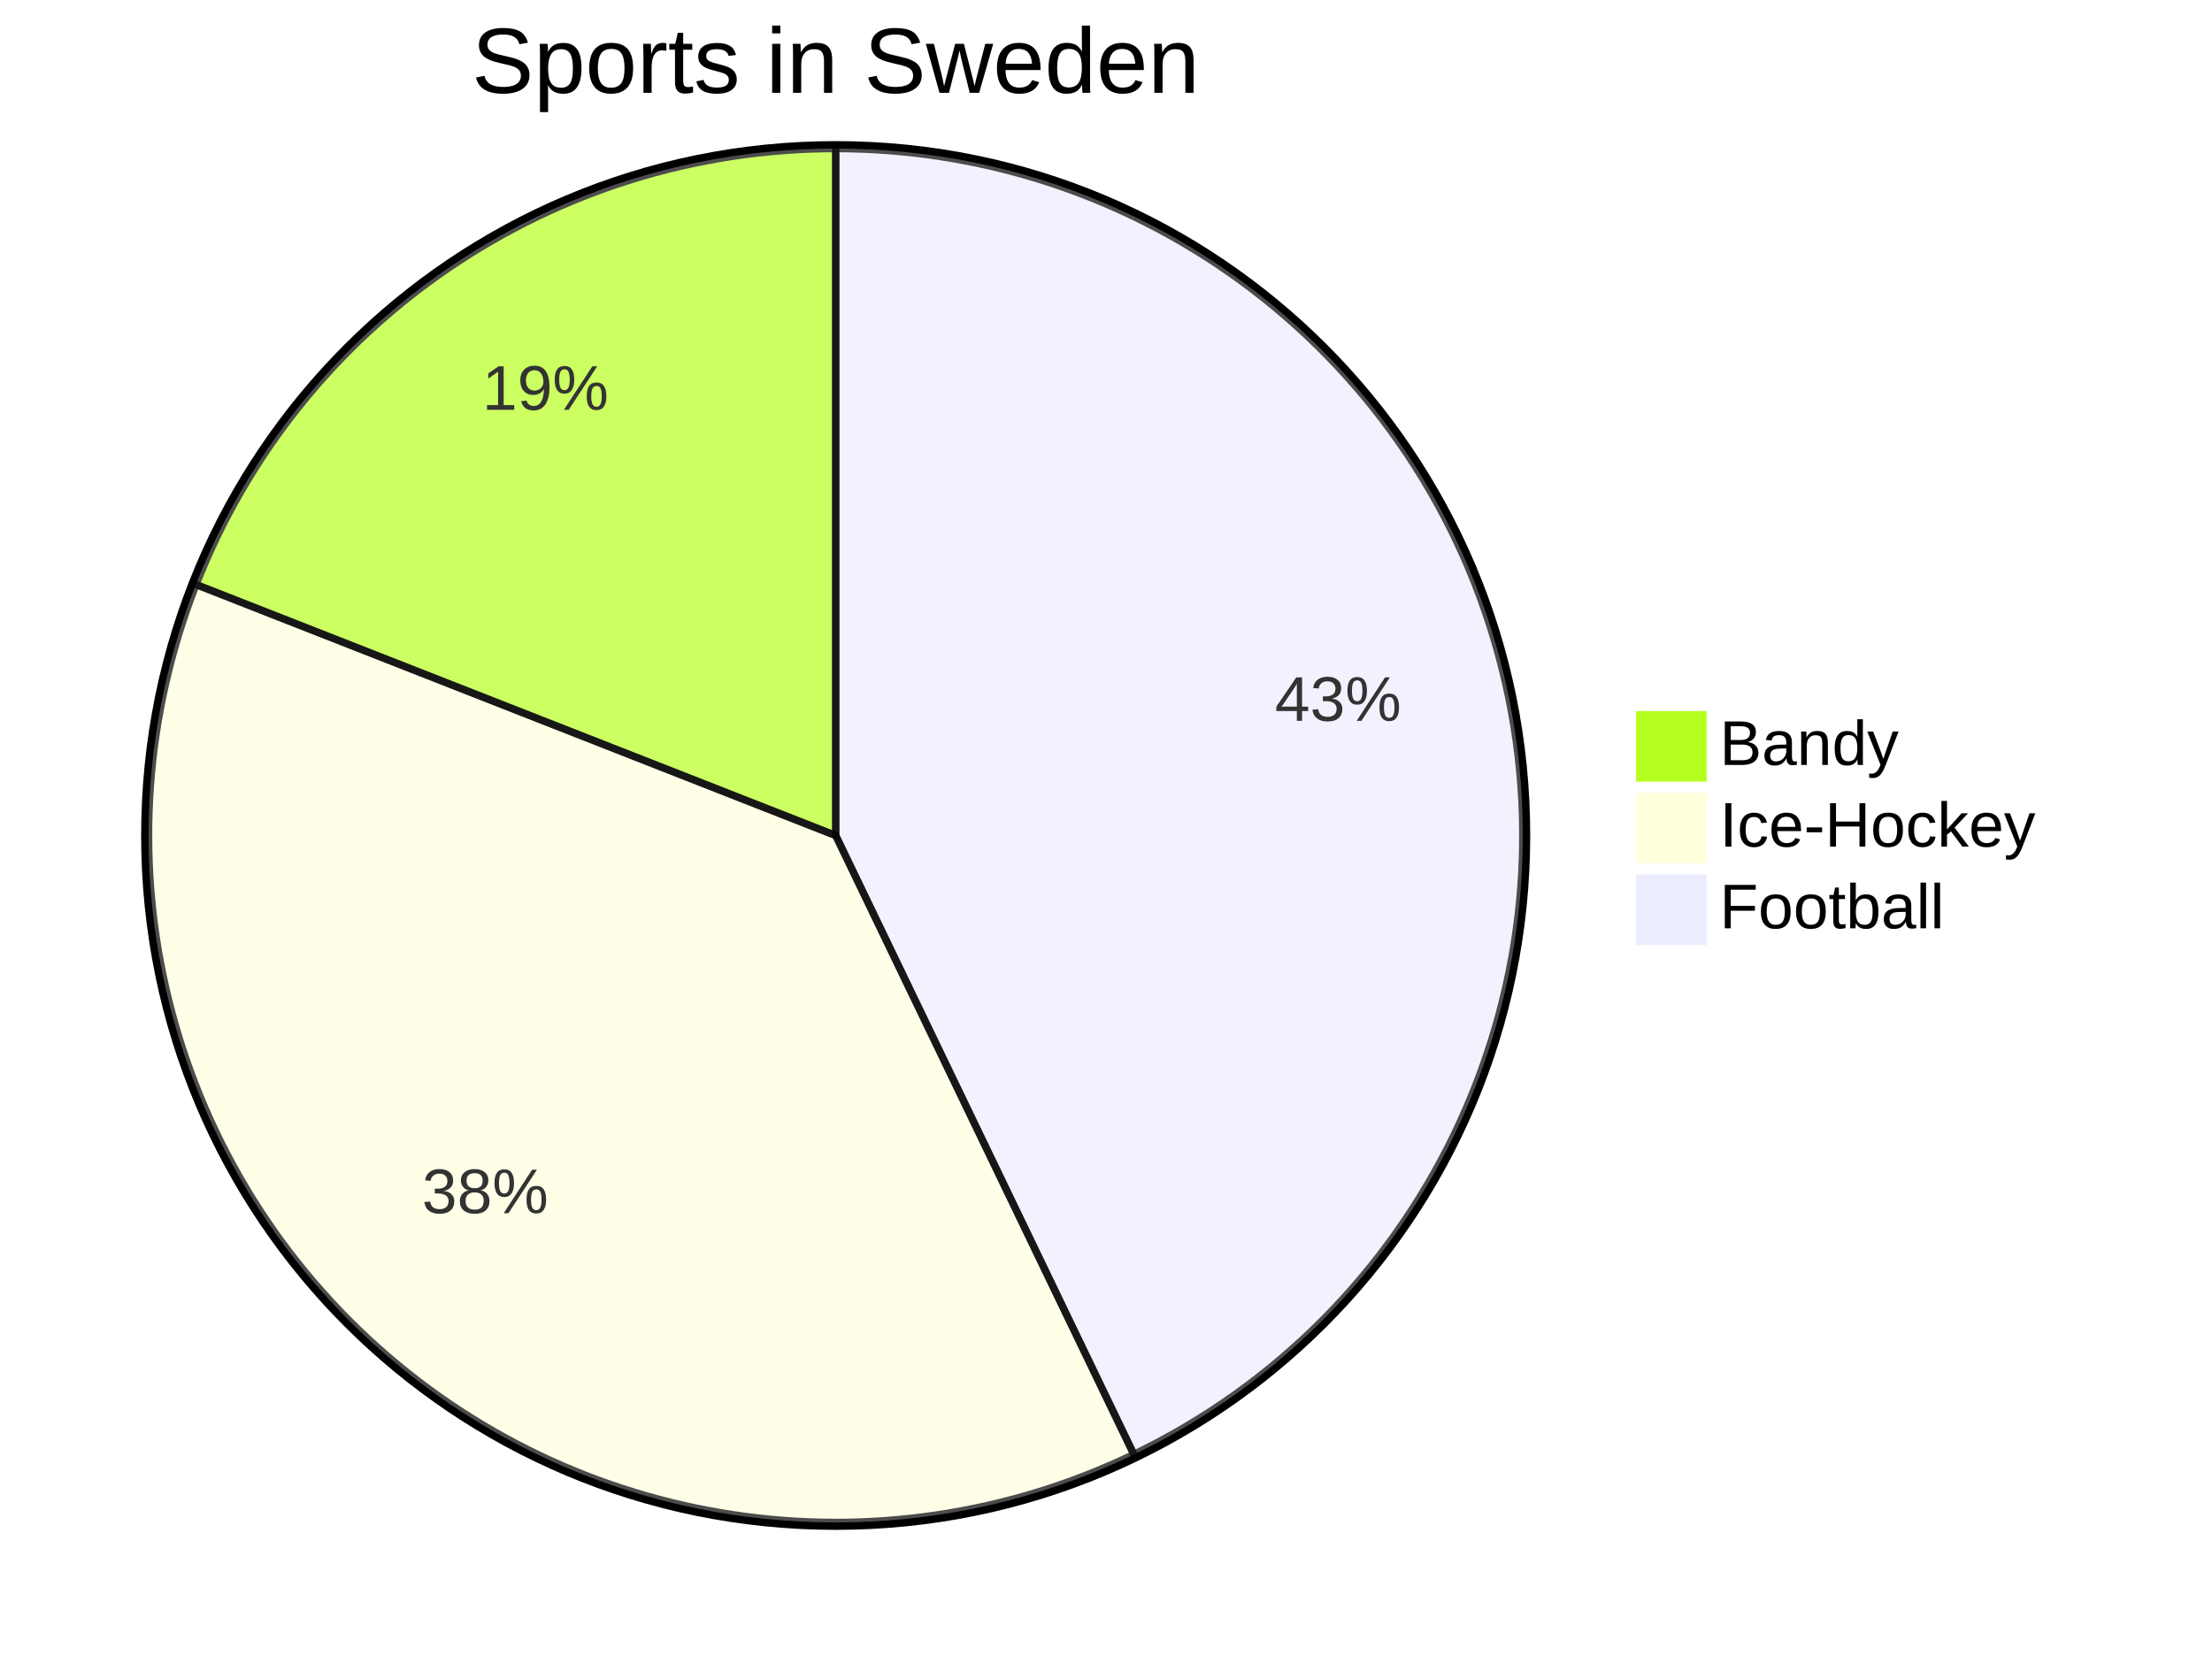
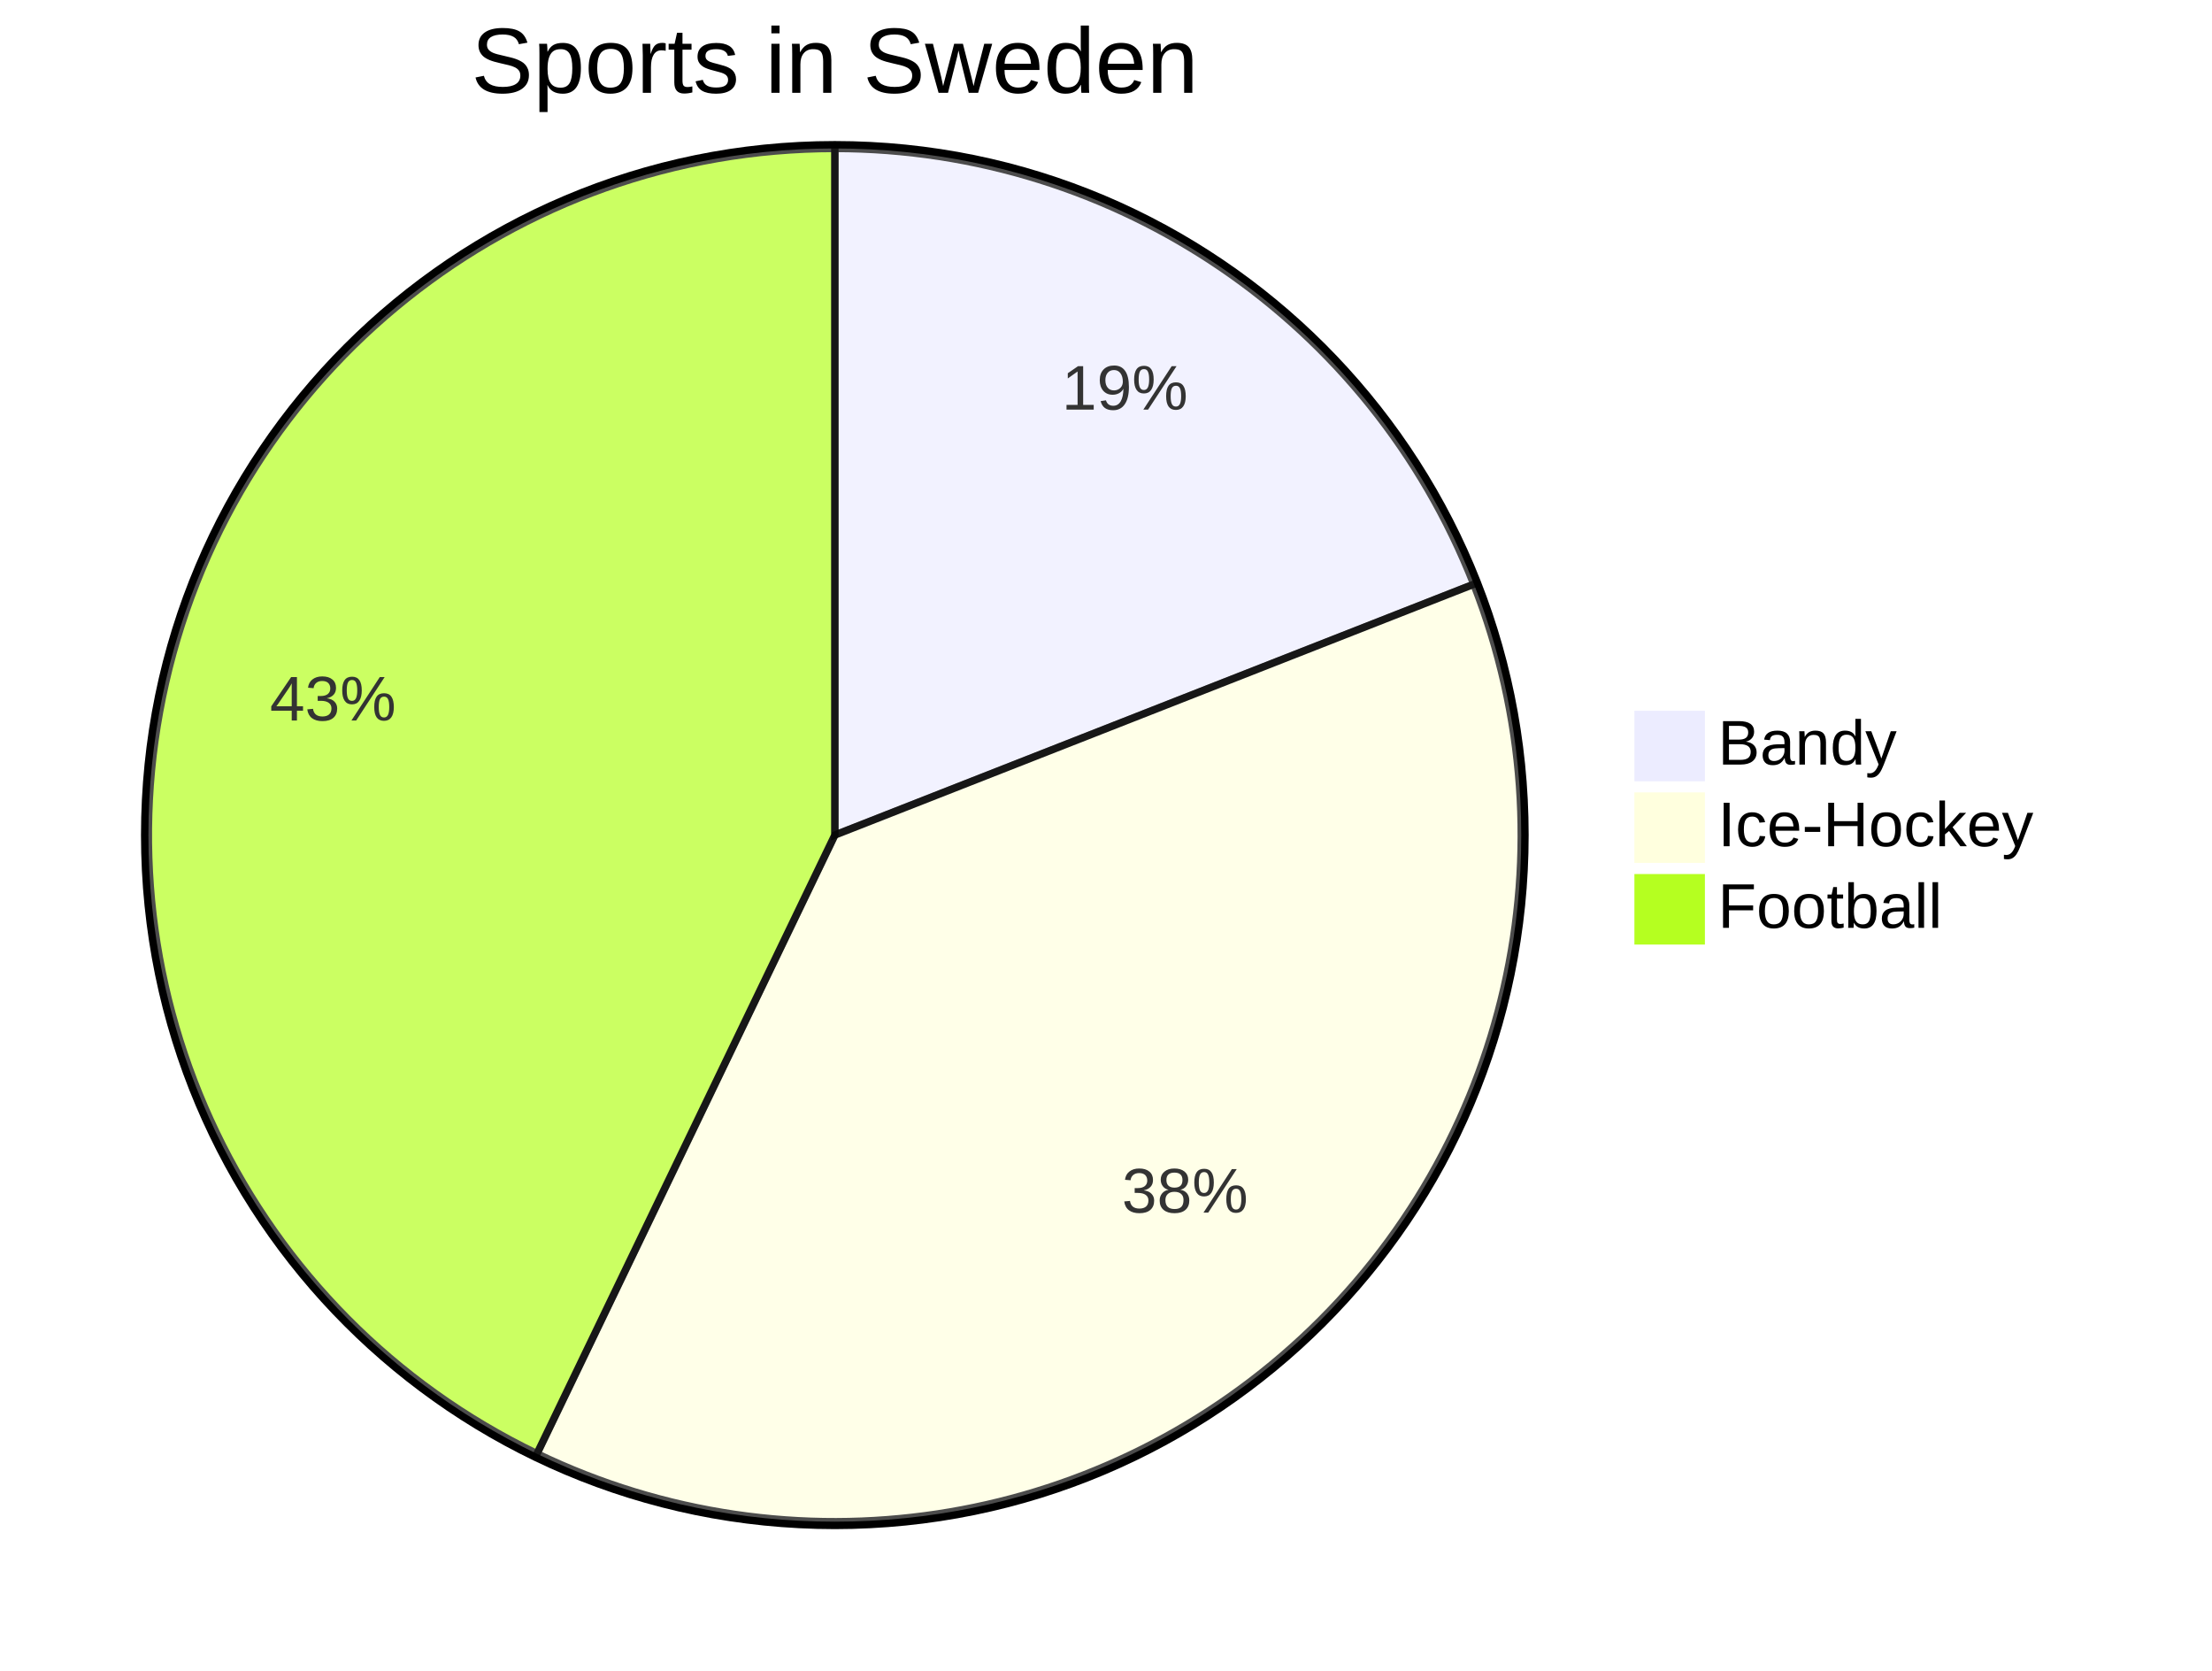
- <svg xmlns="http://www.w3.org/2000/svg" id="upstream_cypress_pie_spec_example_001" width="100%" viewBox="0 0 595.562 450" style="max-width: 595.562px; background-color: white;" role="graphics-document document" aria-roledescription="pie">
-   <style>#upstream_cypress_pie_spec_example_001{font-family:"trebuchet ms",verdana,arial,sans-serif;font-size:16px;fill:#333;}@keyframes edge-animation-frame{from{stroke-dashoffset:0;}}@keyframes dash{to{stroke-dashoffset:0;}}#upstream_cypress_pie_spec_example_001 .edge-animation-slow{stroke-dasharray:9,5!important;stroke-dashoffset:900;animation:dash 50s linear infinite;stroke-linecap:round;}#upstream_cypress_pie_spec_example_001 .edge-animation-fast{stroke-dasharray:9,5!important;stroke-dashoffset:900;animation:dash 20s linear infinite;stroke-linecap:round;}#upstream_cypress_pie_spec_example_001 .error-icon{fill:#552222;}#upstream_cypress_pie_spec_example_001 .error-text{fill:#552222;stroke:#552222;}#upstream_cypress_pie_spec_example_001 .edge-thickness-normal{stroke-width:1px;}#upstream_cypress_pie_spec_example_001 .edge-thickness-thick{stroke-width:3.5px;}#upstream_cypress_pie_spec_example_001 .edge-pattern-solid{stroke-dasharray:0;}#upstream_cypress_pie_spec_example_001 .edge-thickness-invisible{stroke-width:0;fill:none;}#upstream_cypress_pie_spec_example_001 .edge-pattern-dashed{stroke-dasharray:3;}#upstream_cypress_pie_spec_example_001 .edge-pattern-dotted{stroke-dasharray:2;}#upstream_cypress_pie_spec_example_001 .marker{fill:#333333;stroke:#333333;}#upstream_cypress_pie_spec_example_001 .marker.cross{stroke:#333333;}#upstream_cypress_pie_spec_example_001 svg{font-family:"trebuchet ms",verdana,arial,sans-serif;font-size:16px;}#upstream_cypress_pie_spec_example_001 p{margin:0;}#upstream_cypress_pie_spec_example_001 .pieCircle{stroke:black;stroke-width:2px;opacity:0.7;}#upstream_cypress_pie_spec_example_001 .pieOuterCircle{stroke:black;stroke-width:2px;fill:none;}#upstream_cypress_pie_spec_example_001 .pieTitleText{text-anchor:middle;font-size:25px;fill:black;font-family:"trebuchet ms",verdana,arial,sans-serif;}#upstream_cypress_pie_spec_example_001 .slice{font-family:"trebuchet ms",verdana,arial,sans-serif;fill:#333;font-size:17px;}#upstream_cypress_pie_spec_example_001 .legend text{fill:black;font-family:"trebuchet ms",verdana,arial,sans-serif;font-size:17px;}#upstream_cypress_pie_spec_example_001 :root{--mermaid-font-family:"trebuchet ms",verdana,arial,sans-serif;}</style>
+ <svg xmlns="http://www.w3.org/2000/svg" id="upstream_cypress_pie_spec_example_001" width="100%" viewBox="0 0 596.172 450" style="max-width: 596.172px; background-color: white;" role="graphics-document document" aria-roledescription="pie">
+   <style>#upstream_cypress_pie_spec_example_001{font-family:"trebuchet ms",verdana,arial,sans-serif;font-size:16px;fill:#333;}@keyframes edge-animation-frame{from{stroke-dashoffset:0;}}@keyframes dash{to{stroke-dashoffset:0;}}#upstream_cypress_pie_spec_example_001 .edge-animation-slow{stroke-dasharray:9,5!important;stroke-dashoffset:900;animation:dash 50s linear infinite;stroke-linecap:round;}#upstream_cypress_pie_spec_example_001 .edge-animation-fast{stroke-dasharray:9,5!important;stroke-dashoffset:900;animation:dash 20s linear infinite;stroke-linecap:round;}#upstream_cypress_pie_spec_example_001 .error-icon{fill:#552222;}#upstream_cypress_pie_spec_example_001 .error-text{fill:#552222;stroke:#552222;}#upstream_cypress_pie_spec_example_001 .edge-thickness-normal{stroke-width:1px;}#upstream_cypress_pie_spec_example_001 .edge-thickness-thick{stroke-width:3.5px;}#upstream_cypress_pie_spec_example_001 .edge-pattern-solid{stroke-dasharray:0;}#upstream_cypress_pie_spec_example_001 .edge-thickness-invisible{stroke-width:0;fill:none;}#upstream_cypress_pie_spec_example_001 .edge-pattern-dashed{stroke-dasharray:3;}#upstream_cypress_pie_spec_example_001 .edge-pattern-dotted{stroke-dasharray:2;}#upstream_cypress_pie_spec_example_001 .marker{fill:#333333;stroke:#333333;}#upstream_cypress_pie_spec_example_001 .marker.cross{stroke:#333333;}#upstream_cypress_pie_spec_example_001 svg{font-family:"trebuchet ms",verdana,arial,sans-serif;font-size:16px;}#upstream_cypress_pie_spec_example_001 p{margin:0;}#upstream_cypress_pie_spec_example_001 .pieCircle{stroke:black;stroke-width:2px;opacity:0.7;}#upstream_cypress_pie_spec_example_001 .pieOuterCircle{stroke:black;stroke-width:2px;fill:none;}#upstream_cypress_pie_spec_example_001 .pieTitleText{text-anchor:middle;font-size:25px;fill:black;font-family:"trebuchet ms",verdana,arial,sans-serif;}#upstream_cypress_pie_spec_example_001 .slice{font-family:"trebuchet ms",verdana,arial,sans-serif;fill:#333;font-size:17px;}#upstream_cypress_pie_spec_example_001 .legend text{fill:black;font-family:"trebuchet ms",verdana,arial,sans-serif;font-size:17px;}#upstream_cypress_pie_spec_example_001 .node .neo-node{stroke:#9370DB;}#upstream_cypress_pie_spec_example_001 [data-look="neo"].node rect,#upstream_cypress_pie_spec_example_001 [data-look="neo"].cluster rect,#upstream_cypress_pie_spec_example_001 [data-look="neo"].node polygon{stroke:#9370DB;filter:drop-shadow(1px 2px 2px rgba(185, 185, 185, 1));}#upstream_cypress_pie_spec_example_001 [data-look="neo"].node path{stroke:#9370DB;stroke-width:1px;}#upstream_cypress_pie_spec_example_001 [data-look="neo"].node .outer-path{filter:drop-shadow(1px 2px 2px rgba(185, 185, 185, 1));}#upstream_cypress_pie_spec_example_001 [data-look="neo"].node .neo-line path{stroke:#9370DB;filter:none;}#upstream_cypress_pie_spec_example_001 [data-look="neo"].node circle{stroke:#9370DB;filter:drop-shadow(1px 2px 2px rgba(185, 185, 185, 1));}#upstream_cypress_pie_spec_example_001 [data-look="neo"].node circle .state-start{fill:#000000;}#upstream_cypress_pie_spec_example_001 [data-look="neo"].icon-shape .icon{fill:#9370DB;filter:drop-shadow(1px 2px 2px rgba(185, 185, 185, 1));}#upstream_cypress_pie_spec_example_001 [data-look="neo"].icon-shape .icon-neo path{stroke:#9370DB;filter:drop-shadow(1px 2px 2px rgba(185, 185, 185, 1));}#upstream_cypress_pie_spec_example_001 :root{--mermaid-font-family:"trebuchet ms",verdana,arial,sans-serif;}</style>
  <g />
  <g transform="translate(225,225)">
    <circle cx="0" cy="0" r="186" class="pieOuterCircle" />
-     <path d="M0,-185A185,185,0,0,1,80.268,166.679L0,0Z" fill="#ECECFF" class="pieCircle" />
-     <path d="M80.268,166.679A185,185,0,0,1,-172.212,-67.588L0,0Z" fill="#ffffde" class="pieCircle" />
-     <path d="M-172.212,-67.588A185,185,0,0,1,0,-185L0,0Z" fill="hsl(80, 100%, 56.275%)" class="pieCircle" />
-     <text transform="translate(135.2712,-30.87478)" class="slice" style="text-anchor: middle;">43%</text>
-     <text transform="translate(-94.37397,101.7109)" class="slice" style="text-anchor: middle;">38%</text>
-     <text transform="translate(-78.16066,-114.6406)" class="slice" style="text-anchor: middle;">19%</text>
+     <path d="M0,-185A185,185,0,0,1,172.212,-67.588L0,0Z" fill="#ECECFF" class="pieCircle" />
+     <path d="M172.212,-67.588A185,185,0,0,1,-80.268,166.679L0,0Z" fill="#ffffde" class="pieCircle" />
+     <path d="M-80.268,166.679A185,185,0,0,1,0,-185L0,0Z" fill="hsl(80, 100%, 56.275%)" class="pieCircle" />
+     <text transform="translate(78.16066,-114.6406)" class="slice" style="text-anchor: middle;">19%</text>
+     <text transform="translate(94.37397,101.7109)" class="slice" style="text-anchor: middle;">38%</text>
+     <text transform="translate(-135.2712,-30.87478)" class="slice" style="text-anchor: middle;">43%</text>
    <text x="0" y="-200" class="pieTitleText">Sports in Sweden</text>
    <g class="legend" transform="translate(216,-33)">
-       <rect width="18" height="18" style="fill: rgb(181, 255, 32); stroke: rgb(181, 255, 32);" />
+       <rect width="18" height="18" style="fill: rgb(236, 236, 255); stroke: rgb(236, 236, 255);" />
      <text x="22" y="14">Bandy</text>
    </g>
    <g class="legend" transform="translate(216,-11)">
      <rect width="18" height="18" style="fill: rgb(255, 255, 222); stroke: rgb(255, 255, 222);" />
      <text x="22" y="14">Ice-Hockey</text>
    </g>
    <g class="legend" transform="translate(216,11)">
-       <rect width="18" height="18" style="fill: rgb(236, 236, 255); stroke: rgb(236, 236, 255);" />
+       <rect width="18" height="18" style="fill: rgb(181, 255, 32); stroke: rgb(181, 255, 32);" />
      <text x="22" y="14">Football</text>
    </g>
  </g>
</svg>
